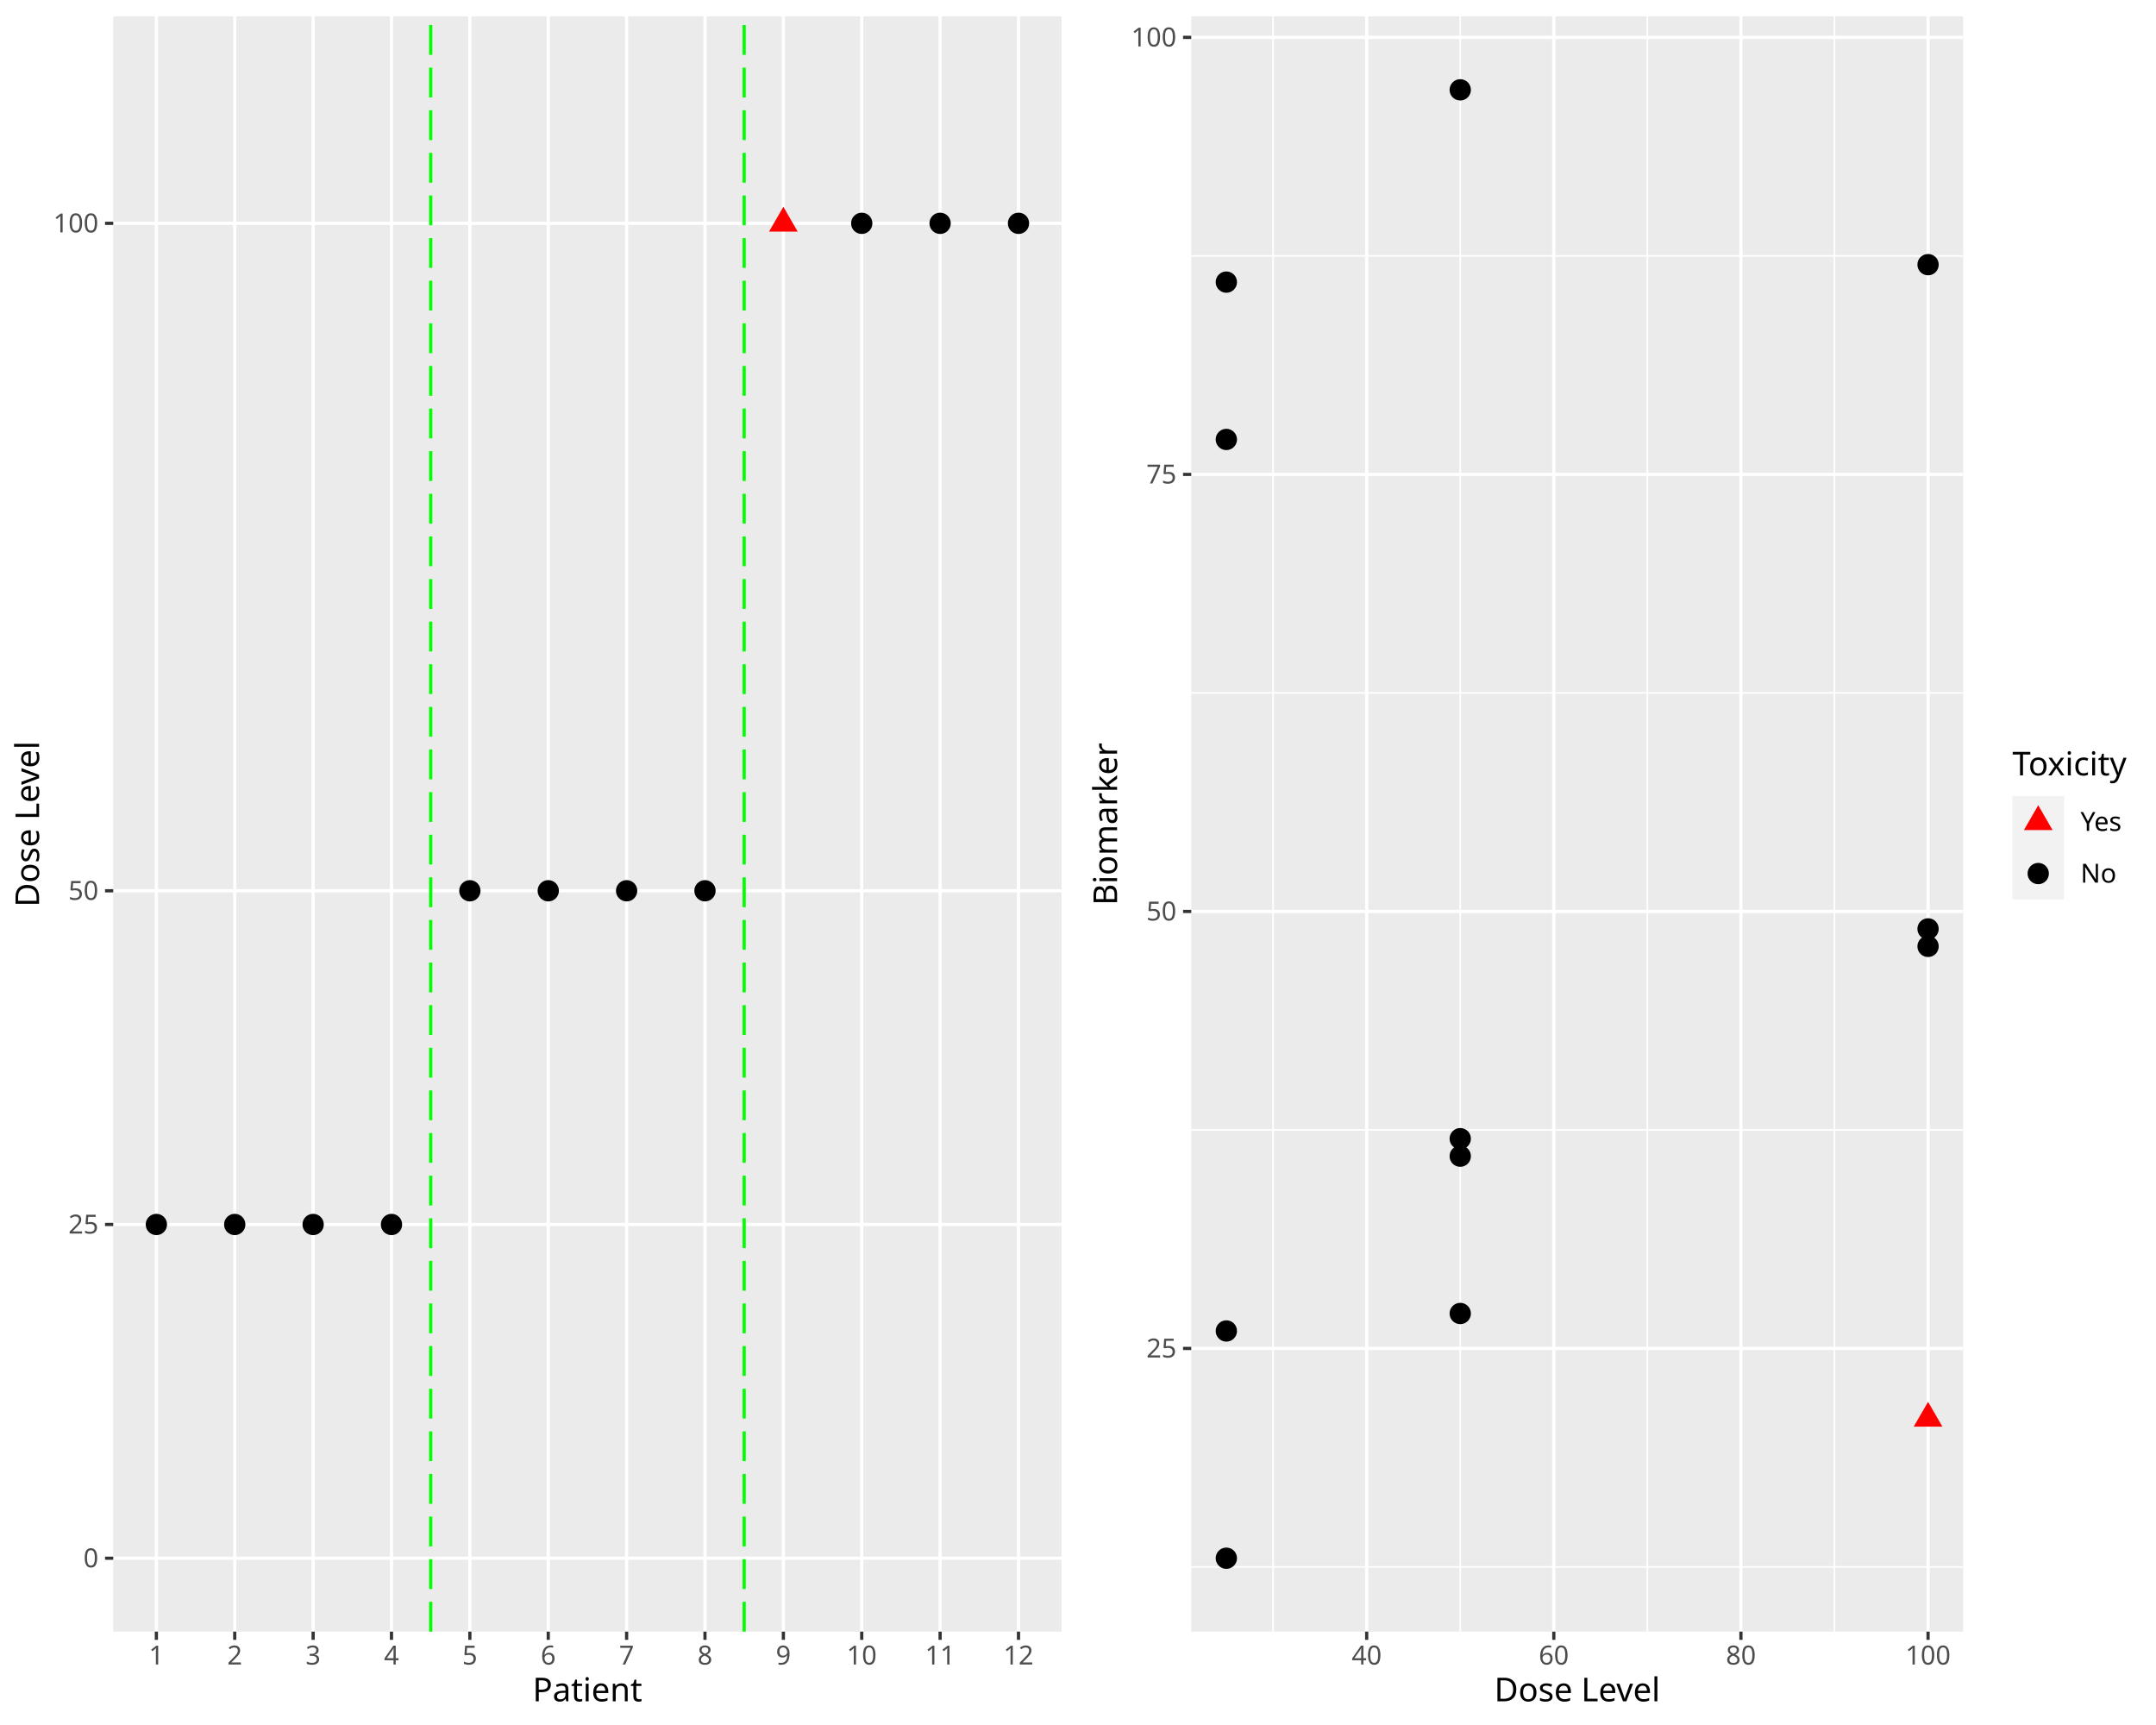
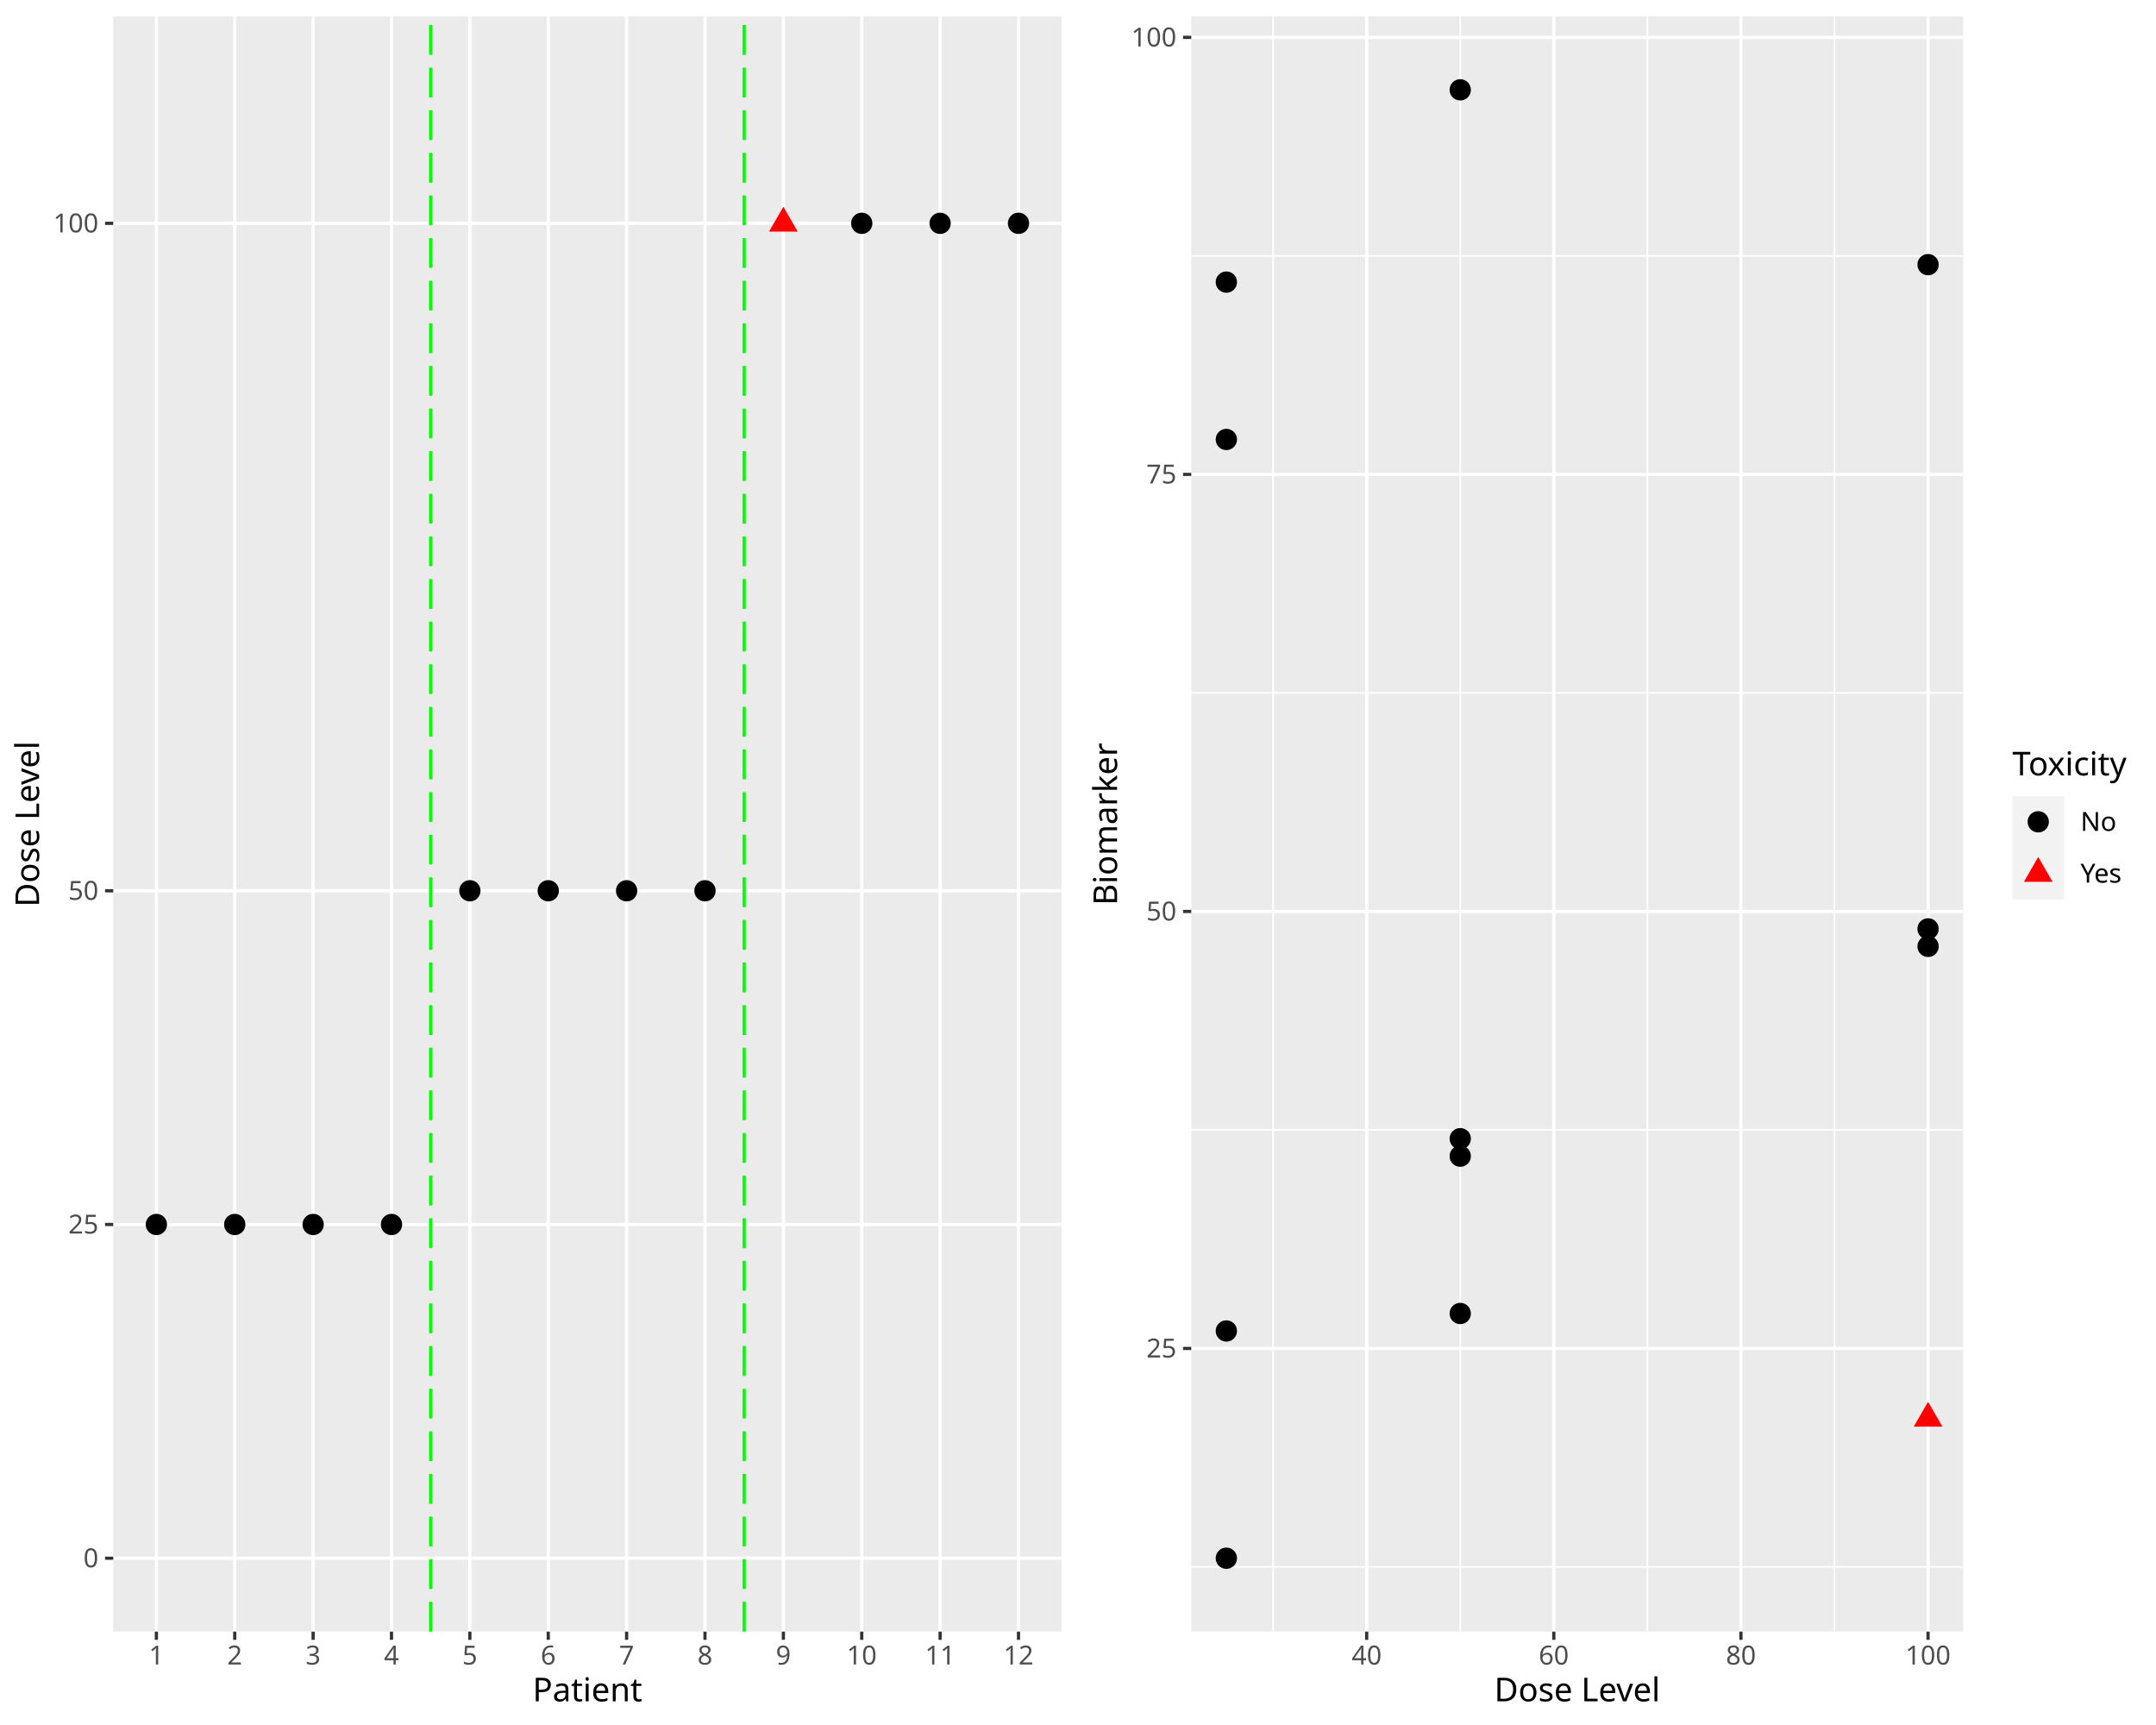
<svg xmlns="http://www.w3.org/2000/svg" class="svglite" data-engine-version="2.0" width="720.00pt" height="576.00pt" viewBox="0 0 720.00 576.00">
  <defs>
    <style type="text/css">
    .svglite line, .svglite polyline, .svglite polygon, .svglite path, .svglite rect, .svglite circle {
      fill: none;
      stroke: #000000;
      stroke-linecap: round;
      stroke-linejoin: round;
      stroke-miterlimit: 10.00;
    }
  </style>
  </defs>
  <rect width="100%" height="100%" style="stroke: none; fill: #FFFFFF;" />
  <defs>
    <clipPath id="cpMC4wMHw3MjAuMDB8MC4wMHw1NzYuMDA=">
      <rect x="0.00" y="0.00" width="720.00" height="576.00" />
    </clipPath>
  </defs>
  <g clip-path="url(#cpMC4wMHw3MjAuMDB8MC4wMHw1NzYuMDA=)">
</g>
  <defs>
    <clipPath id="cpMC4wMHwzNjAuMDB8MC4wMHw1NzYuMDA=">
      <rect x="0.00" y="0.00" width="360.00" height="576.00" />
    </clipPath>
  </defs>
  <g clip-path="url(#cpMC4wMHwzNjAuMDB8MC4wMHw1NzYuMDA=)">
    <rect x="0.00" y="0.00" width="360.00" height="576.00" style="stroke-width: 1.07; stroke: #FFFFFF; fill: #FFFFFF;" />
  </g>
  <g clip-path="url(#cpMC4wMHw3MjAuMDB8MC4wMHw1NzYuMDA=)">
</g>
  <defs>
    <clipPath id="cpMzcuODJ8MzU0LjUyfDUuNDh8NTQ0Ljgy">
      <rect x="37.82" y="5.48" width="316.70" height="539.34" />
    </clipPath>
  </defs>
  <g clip-path="url(#cpMzcuODJ8MzU0LjUyfDUuNDh8NTQ0Ljgy)">
    <rect x="37.82" y="5.48" width="316.70" height="539.34" style="stroke-width: 1.07; stroke: none; fill: #EBEBEB;" />
    <polyline points="37.82,520.31 354.52,520.31 " style="stroke-width: 1.07; stroke: #FFFFFF; stroke-linecap: butt;" />
    <polyline points="37.82,408.87 354.52,408.87 " style="stroke-width: 1.07; stroke: #FFFFFF; stroke-linecap: butt;" />
    <polyline points="37.82,297.44 354.52,297.44 " style="stroke-width: 1.07; stroke: #FFFFFF; stroke-linecap: butt;" />
    <polyline points="37.82,74.57 354.52,74.57 " style="stroke-width: 1.07; stroke: #FFFFFF; stroke-linecap: butt;" />
    <polyline points="52.22,544.82 52.22,5.48 " style="stroke-width: 1.07; stroke: #FFFFFF; stroke-linecap: butt;" />
    <polyline points="78.39,544.82 78.39,5.48 " style="stroke-width: 1.07; stroke: #FFFFFF; stroke-linecap: butt;" />
    <polyline points="104.57,544.82 104.57,5.48 " style="stroke-width: 1.07; stroke: #FFFFFF; stroke-linecap: butt;" />
    <polyline points="130.74,544.82 130.74,5.48 " style="stroke-width: 1.07; stroke: #FFFFFF; stroke-linecap: butt;" />
    <polyline points="156.91,544.82 156.91,5.48 " style="stroke-width: 1.07; stroke: #FFFFFF; stroke-linecap: butt;" />
    <polyline points="183.09,544.82 183.09,5.48 " style="stroke-width: 1.07; stroke: #FFFFFF; stroke-linecap: butt;" />
    <polyline points="209.26,544.82 209.26,5.48 " style="stroke-width: 1.07; stroke: #FFFFFF; stroke-linecap: butt;" />
    <polyline points="235.43,544.82 235.43,5.48 " style="stroke-width: 1.07; stroke: #FFFFFF; stroke-linecap: butt;" />
    <polyline points="261.61,544.82 261.61,5.48 " style="stroke-width: 1.07; stroke: #FFFFFF; stroke-linecap: butt;" />
    <polyline points="287.78,544.82 287.78,5.48 " style="stroke-width: 1.07; stroke: #FFFFFF; stroke-linecap: butt;" />
    <polyline points="313.95,544.82 313.95,5.48 " style="stroke-width: 1.07; stroke: #FFFFFF; stroke-linecap: butt;" />
    <polyline points="340.13,544.82 340.13,5.48 " style="stroke-width: 1.07; stroke: #FFFFFF; stroke-linecap: butt;" />
    <circle cx="52.22" cy="408.87" r="3.56" style="stroke-width: 0.71; stroke: none; fill: #000000;" />
    <circle cx="78.39" cy="408.87" r="3.56" style="stroke-width: 0.71; stroke: none; fill: #000000;" />
    <circle cx="104.57" cy="408.87" r="3.56" style="stroke-width: 0.71; stroke: none; fill: #000000;" />
    <circle cx="130.74" cy="408.87" r="3.56" style="stroke-width: 0.71; stroke: none; fill: #000000;" />
    <circle cx="156.91" cy="297.44" r="3.56" style="stroke-width: 0.71; stroke: none; fill: #000000;" />
    <circle cx="183.09" cy="297.44" r="3.56" style="stroke-width: 0.71; stroke: none; fill: #000000;" />
    <circle cx="209.26" cy="297.44" r="3.56" style="stroke-width: 0.71; stroke: none; fill: #000000;" />
    <circle cx="235.43" cy="297.44" r="3.56" style="stroke-width: 0.71; stroke: none; fill: #000000;" />
    <polygon points="261.61,69.04 266.39,77.33 256.82,77.33 " style="stroke-width: 0.71; stroke: none; fill: #FF0000;" />
    <circle cx="287.78" cy="74.57" r="3.56" style="stroke-width: 0.71; stroke: none; fill: #000000;" />
    <circle cx="313.95" cy="74.57" r="3.56" style="stroke-width: 0.71; stroke: none; fill: #000000;" />
    <circle cx="340.13" cy="74.57" r="3.56" style="stroke-width: 0.71; stroke: none; fill: #000000;" />
    <line x1="143.83" y1="544.82" x2="143.83" y2="5.48" style="stroke-width: 1.07; stroke: #00FF00; stroke-dasharray: 9.96,4.27; stroke-linecap: butt;" />
    <line x1="248.52" y1="544.82" x2="248.52" y2="5.48" style="stroke-width: 1.07; stroke: #00FF00; stroke-dasharray: 9.96,4.27; stroke-linecap: butt;" />
  </g>
  <g clip-path="url(#cpMC4wMHw3MjAuMDB8MC4wMHw1NzYuMDA=)">
    <text x="32.89" y="523.34" text-anchor="end" style="font-size: 8.80px; fill: #4D4D4D; font-family: sans;" textLength="4.89px" lengthAdjust="spacingAndGlyphs">0</text>
    <text x="32.89" y="411.90" text-anchor="end" style="font-size: 8.80px; fill: #4D4D4D; font-family: sans;" textLength="9.79px" lengthAdjust="spacingAndGlyphs">25</text>
    <text x="32.89" y="300.47" text-anchor="end" style="font-size: 8.80px; fill: #4D4D4D; font-family: sans;" textLength="9.79px" lengthAdjust="spacingAndGlyphs">50</text>
    <text x="32.89" y="77.60" text-anchor="end" style="font-size: 8.80px; fill: #4D4D4D; font-family: sans;" textLength="14.68px" lengthAdjust="spacingAndGlyphs">100</text>
    <polyline points="35.08,520.31 37.82,520.31 " style="stroke-width: 1.07; stroke: #333333; stroke-linecap: butt;" />
    <polyline points="35.08,408.87 37.82,408.87 " style="stroke-width: 1.07; stroke: #333333; stroke-linecap: butt;" />
    <polyline points="35.08,297.44 37.82,297.44 " style="stroke-width: 1.07; stroke: #333333; stroke-linecap: butt;" />
    <polyline points="35.08,74.57 37.82,74.57 " style="stroke-width: 1.07; stroke: #333333; stroke-linecap: butt;" />
    <polyline points="52.22,547.56 52.22,544.82 " style="stroke-width: 1.07; stroke: #333333; stroke-linecap: butt;" />
    <polyline points="78.39,547.56 78.39,544.82 " style="stroke-width: 1.07; stroke: #333333; stroke-linecap: butt;" />
    <polyline points="104.57,547.56 104.57,544.82 " style="stroke-width: 1.07; stroke: #333333; stroke-linecap: butt;" />
    <polyline points="130.74,547.56 130.74,544.82 " style="stroke-width: 1.07; stroke: #333333; stroke-linecap: butt;" />
    <polyline points="156.91,547.56 156.91,544.82 " style="stroke-width: 1.07; stroke: #333333; stroke-linecap: butt;" />
    <polyline points="183.09,547.56 183.09,544.82 " style="stroke-width: 1.07; stroke: #333333; stroke-linecap: butt;" />
    <polyline points="209.26,547.56 209.26,544.82 " style="stroke-width: 1.07; stroke: #333333; stroke-linecap: butt;" />
    <polyline points="235.43,547.56 235.43,544.82 " style="stroke-width: 1.07; stroke: #333333; stroke-linecap: butt;" />
    <polyline points="261.61,547.56 261.61,544.82 " style="stroke-width: 1.07; stroke: #333333; stroke-linecap: butt;" />
    <polyline points="287.78,547.56 287.78,544.82 " style="stroke-width: 1.07; stroke: #333333; stroke-linecap: butt;" />
    <polyline points="313.95,547.56 313.95,544.82 " style="stroke-width: 1.07; stroke: #333333; stroke-linecap: butt;" />
    <polyline points="340.13,547.56 340.13,544.82 " style="stroke-width: 1.07; stroke: #333333; stroke-linecap: butt;" />
    <text x="52.22" y="555.81" text-anchor="middle" style="font-size: 8.80px; fill: #4D4D4D; font-family: sans;" textLength="4.89px" lengthAdjust="spacingAndGlyphs">1</text>
    <text x="78.39" y="555.81" text-anchor="middle" style="font-size: 8.80px; fill: #4D4D4D; font-family: sans;" textLength="4.89px" lengthAdjust="spacingAndGlyphs">2</text>
    <text x="104.57" y="555.81" text-anchor="middle" style="font-size: 8.80px; fill: #4D4D4D; font-family: sans;" textLength="4.89px" lengthAdjust="spacingAndGlyphs">3</text>
    <text x="130.74" y="555.81" text-anchor="middle" style="font-size: 8.80px; fill: #4D4D4D; font-family: sans;" textLength="4.89px" lengthAdjust="spacingAndGlyphs">4</text>
    <text x="156.91" y="555.81" text-anchor="middle" style="font-size: 8.80px; fill: #4D4D4D; font-family: sans;" textLength="4.89px" lengthAdjust="spacingAndGlyphs">5</text>
    <text x="183.09" y="555.81" text-anchor="middle" style="font-size: 8.80px; fill: #4D4D4D; font-family: sans;" textLength="4.89px" lengthAdjust="spacingAndGlyphs">6</text>
    <text x="209.26" y="555.81" text-anchor="middle" style="font-size: 8.80px; fill: #4D4D4D; font-family: sans;" textLength="4.89px" lengthAdjust="spacingAndGlyphs">7</text>
    <text x="235.43" y="555.81" text-anchor="middle" style="font-size: 8.80px; fill: #4D4D4D; font-family: sans;" textLength="4.89px" lengthAdjust="spacingAndGlyphs">8</text>
    <text x="261.61" y="555.81" text-anchor="middle" style="font-size: 8.80px; fill: #4D4D4D; font-family: sans;" textLength="4.89px" lengthAdjust="spacingAndGlyphs">9</text>
    <text x="287.78" y="555.81" text-anchor="middle" style="font-size: 8.80px; fill: #4D4D4D; font-family: sans;" textLength="9.79px" lengthAdjust="spacingAndGlyphs">10</text>
    <text x="313.95" y="555.81" text-anchor="middle" style="font-size: 8.80px; fill: #4D4D4D; font-family: sans;" textLength="9.79px" lengthAdjust="spacingAndGlyphs">11</text>
    <text x="340.13" y="555.81" text-anchor="middle" style="font-size: 8.80px; fill: #4D4D4D; font-family: sans;" textLength="9.79px" lengthAdjust="spacingAndGlyphs">12</text>
    <text x="196.17" y="568.10" text-anchor="middle" style="font-size: 11.00px; font-family: sans;" textLength="34.25px" lengthAdjust="spacingAndGlyphs">Patient</text>
    <text transform="translate(13.05,275.15) rotate(-90)" text-anchor="middle" style="font-size: 11.00px; font-family: sans;" textLength="55.04px" lengthAdjust="spacingAndGlyphs">Dose Level</text>
  </g>
  <defs>
    <clipPath id="cpMzYwLjAwfDcyMC4wMHwwLjAwfDU3Ni4wMA==">
      <rect x="360.00" y="0.00" width="360.00" height="576.00" />
    </clipPath>
  </defs>
  <g clip-path="url(#cpMzYwLjAwfDcyMC4wMHwwLjAwfDU3Ni4wMA==)">
    <rect x="360.00" y="0.00" width="360.00" height="576.00" style="stroke-width: 1.07; stroke: #FFFFFF; fill: #FFFFFF;" />
  </g>
  <g clip-path="url(#cpMC4wMHw3MjAuMDB8MC4wMHw1NzYuMDA=)">
</g>
  <defs>
    <clipPath id="cpMzk3LjgyfDY1NS42MHw1LjQ4fDU0NC44Mg==">
      <rect x="397.82" y="5.48" width="257.77" height="539.34" />
    </clipPath>
  </defs>
  <g clip-path="url(#cpMzk3LjgyfDY1NS42MHw1LjQ4fDU0NC44Mg==)">
    <rect x="397.82" y="5.48" width="257.77" height="539.34" style="stroke-width: 1.07; stroke: none; fill: #EBEBEB;" />
    <polyline points="397.82,523.23 655.60,523.23 " style="stroke-width: 0.53; stroke: #FFFFFF; stroke-linecap: butt;" />
    <polyline points="397.82,377.30 655.60,377.30 " style="stroke-width: 0.53; stroke: #FFFFFF; stroke-linecap: butt;" />
    <polyline points="397.82,231.37 655.60,231.37 " style="stroke-width: 0.53; stroke: #FFFFFF; stroke-linecap: butt;" />
    <polyline points="397.82,85.45 655.60,85.45 " style="stroke-width: 0.53; stroke: #FFFFFF; stroke-linecap: butt;" />
    <polyline points="425.16,544.82 425.16,5.48 " style="stroke-width: 0.53; stroke: #FFFFFF; stroke-linecap: butt;" />
    <polyline points="487.65,544.82 487.65,5.48 " style="stroke-width: 0.53; stroke: #FFFFFF; stroke-linecap: butt;" />
    <polyline points="550.14,544.82 550.14,5.48 " style="stroke-width: 0.53; stroke: #FFFFFF; stroke-linecap: butt;" />
    <polyline points="612.63,544.82 612.63,5.48 " style="stroke-width: 0.53; stroke: #FFFFFF; stroke-linecap: butt;" />
    <polyline points="397.82,450.26 655.60,450.26 " style="stroke-width: 1.07; stroke: #FFFFFF; stroke-linecap: butt;" />
    <polyline points="397.82,304.34 655.60,304.34 " style="stroke-width: 1.07; stroke: #FFFFFF; stroke-linecap: butt;" />
    <polyline points="397.82,158.41 655.60,158.41 " style="stroke-width: 1.07; stroke: #FFFFFF; stroke-linecap: butt;" />
    <polyline points="397.82,12.48 655.60,12.48 " style="stroke-width: 1.07; stroke: #FFFFFF; stroke-linecap: butt;" />
    <polyline points="456.41,544.82 456.41,5.48 " style="stroke-width: 1.07; stroke: #FFFFFF; stroke-linecap: butt;" />
    <polyline points="518.90,544.82 518.90,5.48 " style="stroke-width: 1.07; stroke: #FFFFFF; stroke-linecap: butt;" />
    <polyline points="581.39,544.82 581.39,5.48 " style="stroke-width: 1.07; stroke: #FFFFFF; stroke-linecap: butt;" />
    <polyline points="643.88,544.82 643.88,5.48 " style="stroke-width: 1.07; stroke: #FFFFFF; stroke-linecap: butt;" />
    <circle cx="409.54" cy="520.31" r="3.56" style="stroke-width: 0.71; stroke: none; fill: #000000;" />
    <circle cx="409.54" cy="146.74" r="3.56" style="stroke-width: 0.71; stroke: none; fill: #000000;" />
    <circle cx="409.54" cy="94.20" r="3.56" style="stroke-width: 0.71; stroke: none; fill: #000000;" />
    <circle cx="409.54" cy="444.43" r="3.56" style="stroke-width: 0.71; stroke: none; fill: #000000;" />
    <circle cx="487.65" cy="438.59" r="3.56" style="stroke-width: 0.71; stroke: none; fill: #000000;" />
    <circle cx="487.65" cy="386.06" r="3.56" style="stroke-width: 0.71; stroke: none; fill: #000000;" />
    <circle cx="487.65" cy="380.22" r="3.56" style="stroke-width: 0.71; stroke: none; fill: #000000;" />
    <circle cx="487.65" cy="30.00" r="3.56" style="stroke-width: 0.71; stroke: none; fill: #000000;" />
    <polygon points="643.88,468.08 648.67,476.38 639.09,476.38 " style="stroke-width: 0.71; stroke: none; fill: #FF0000;" />
    <circle cx="643.88" cy="310.17" r="3.56" style="stroke-width: 0.71; stroke: none; fill: #000000;" />
    <circle cx="643.88" cy="88.37" r="3.56" style="stroke-width: 0.71; stroke: none; fill: #000000;" />
    <circle cx="643.88" cy="316.01" r="3.56" style="stroke-width: 0.71; stroke: none; fill: #000000;" />
  </g>
  <g clip-path="url(#cpMC4wMHw3MjAuMDB8MC4wMHw1NzYuMDA=)">
    <text x="392.89" y="453.29" text-anchor="end" style="font-size: 8.80px; fill: #4D4D4D; font-family: sans;" textLength="9.79px" lengthAdjust="spacingAndGlyphs">25</text>
    <text x="392.89" y="307.36" text-anchor="end" style="font-size: 8.80px; fill: #4D4D4D; font-family: sans;" textLength="9.79px" lengthAdjust="spacingAndGlyphs">50</text>
    <text x="392.89" y="161.44" text-anchor="end" style="font-size: 8.80px; fill: #4D4D4D; font-family: sans;" textLength="9.79px" lengthAdjust="spacingAndGlyphs">75</text>
    <text x="392.89" y="15.51" text-anchor="end" style="font-size: 8.80px; fill: #4D4D4D; font-family: sans;" textLength="14.68px" lengthAdjust="spacingAndGlyphs">100</text>
    <polyline points="395.08,450.26 397.82,450.26 " style="stroke-width: 1.07; stroke: #333333; stroke-linecap: butt;" />
    <polyline points="395.08,304.34 397.82,304.34 " style="stroke-width: 1.07; stroke: #333333; stroke-linecap: butt;" />
    <polyline points="395.08,158.41 397.82,158.41 " style="stroke-width: 1.07; stroke: #333333; stroke-linecap: butt;" />
    <polyline points="395.08,12.48 397.82,12.48 " style="stroke-width: 1.07; stroke: #333333; stroke-linecap: butt;" />
    <polyline points="456.41,547.56 456.41,544.82 " style="stroke-width: 1.07; stroke: #333333; stroke-linecap: butt;" />
    <polyline points="518.90,547.56 518.90,544.82 " style="stroke-width: 1.07; stroke: #333333; stroke-linecap: butt;" />
    <polyline points="581.39,547.56 581.39,544.82 " style="stroke-width: 1.07; stroke: #333333; stroke-linecap: butt;" />
    <polyline points="643.88,547.56 643.88,544.82 " style="stroke-width: 1.07; stroke: #333333; stroke-linecap: butt;" />
    <text x="456.41" y="555.81" text-anchor="middle" style="font-size: 8.80px; fill: #4D4D4D; font-family: sans;" textLength="9.79px" lengthAdjust="spacingAndGlyphs">40</text>
    <text x="518.90" y="555.81" text-anchor="middle" style="font-size: 8.80px; fill: #4D4D4D; font-family: sans;" textLength="9.79px" lengthAdjust="spacingAndGlyphs">60</text>
    <text x="581.39" y="555.81" text-anchor="middle" style="font-size: 8.80px; fill: #4D4D4D; font-family: sans;" textLength="9.79px" lengthAdjust="spacingAndGlyphs">80</text>
    <text x="643.88" y="555.81" text-anchor="middle" style="font-size: 8.80px; fill: #4D4D4D; font-family: sans;" textLength="14.68px" lengthAdjust="spacingAndGlyphs">100</text>
    <text x="526.71" y="568.10" text-anchor="middle" style="font-size: 11.00px; font-family: sans;" textLength="55.04px" lengthAdjust="spacingAndGlyphs">Dose Level</text>
    <text transform="translate(373.05,275.15) rotate(-90)" text-anchor="middle" style="font-size: 11.00px; font-family: sans;" textLength="50.13px" lengthAdjust="spacingAndGlyphs">Biomarker</text>
    <rect x="666.56" y="244.49" width="47.97" height="61.32" style="stroke-width: 1.07; stroke: none; fill: #FFFFFF;" />
    <text x="672.03" y="258.92" style="font-size: 11.00px; font-family: sans;" textLength="37.29px" lengthAdjust="spacingAndGlyphs">Toxicity</text>
    <rect x="672.03" y="265.77" width="17.28" height="17.28" style="stroke-width: 1.07; stroke: none; fill: #F2F2F2;" />
-     <polygon points="680.67,268.88 685.46,277.17 675.89,277.17 " style="stroke-width: 0.71; stroke: none; fill: #FF0000;" />
+     <circle cx="680.67" cy="274.41" r="3.56" style="stroke-width: 0.71; stroke: none; fill: #000000;" />
    <rect x="672.03" y="283.05" width="17.28" height="17.28" style="stroke-width: 1.07; stroke: none; fill: #F2F2F2;" />
-     <circle cx="680.67" cy="291.69" r="3.56" style="stroke-width: 0.71; stroke: none; fill: #000000;" />
-     <text x="694.79" y="277.44" style="font-size: 8.80px; font-family: sans;" textLength="15.17px" lengthAdjust="spacingAndGlyphs">Yes</text>
-     <text x="694.79" y="294.72" style="font-size: 8.80px; font-family: sans;" textLength="11.25px" lengthAdjust="spacingAndGlyphs">No</text>
+     <polygon points="680.67,286.16 685.46,294.45 675.89,294.45 " style="stroke-width: 0.71; stroke: none; fill: #FF0000;" />
+     <text x="694.79" y="277.44" style="font-size: 8.80px; font-family: sans;" textLength="11.25px" lengthAdjust="spacingAndGlyphs">No</text>
+     <text x="694.79" y="294.72" style="font-size: 8.80px; font-family: sans;" textLength="15.17px" lengthAdjust="spacingAndGlyphs">Yes</text>
  </g>
</svg>
